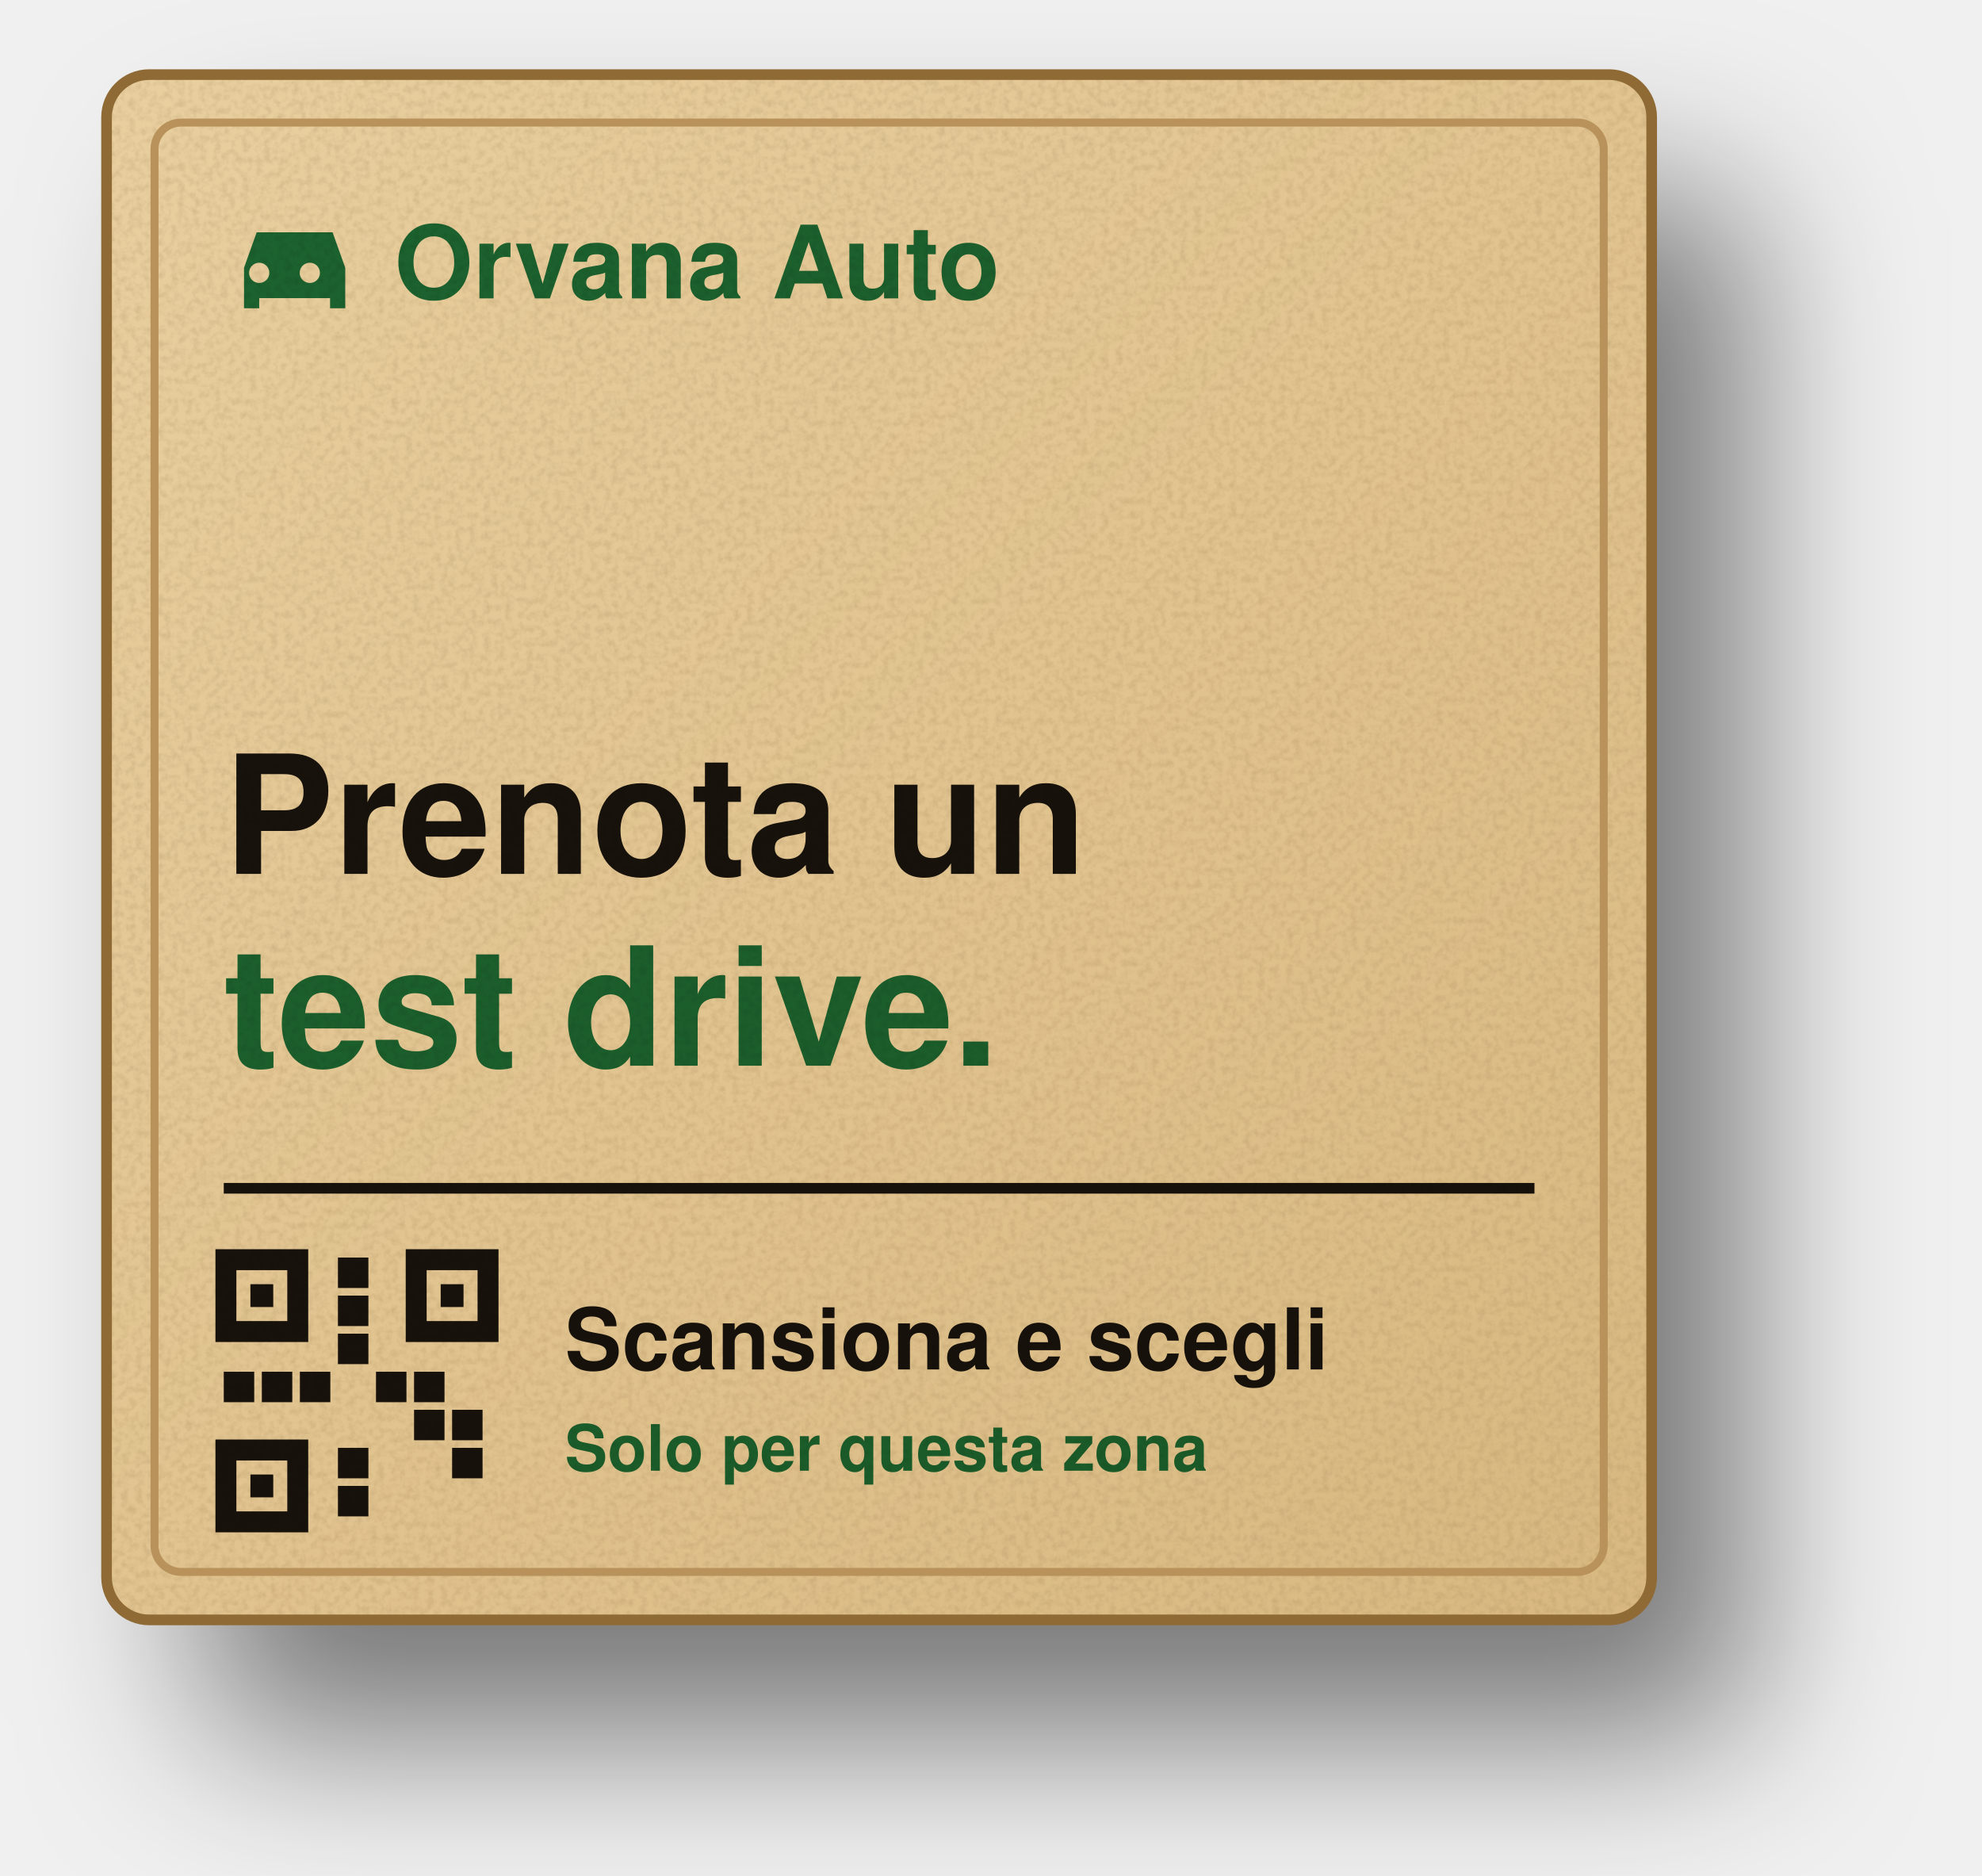
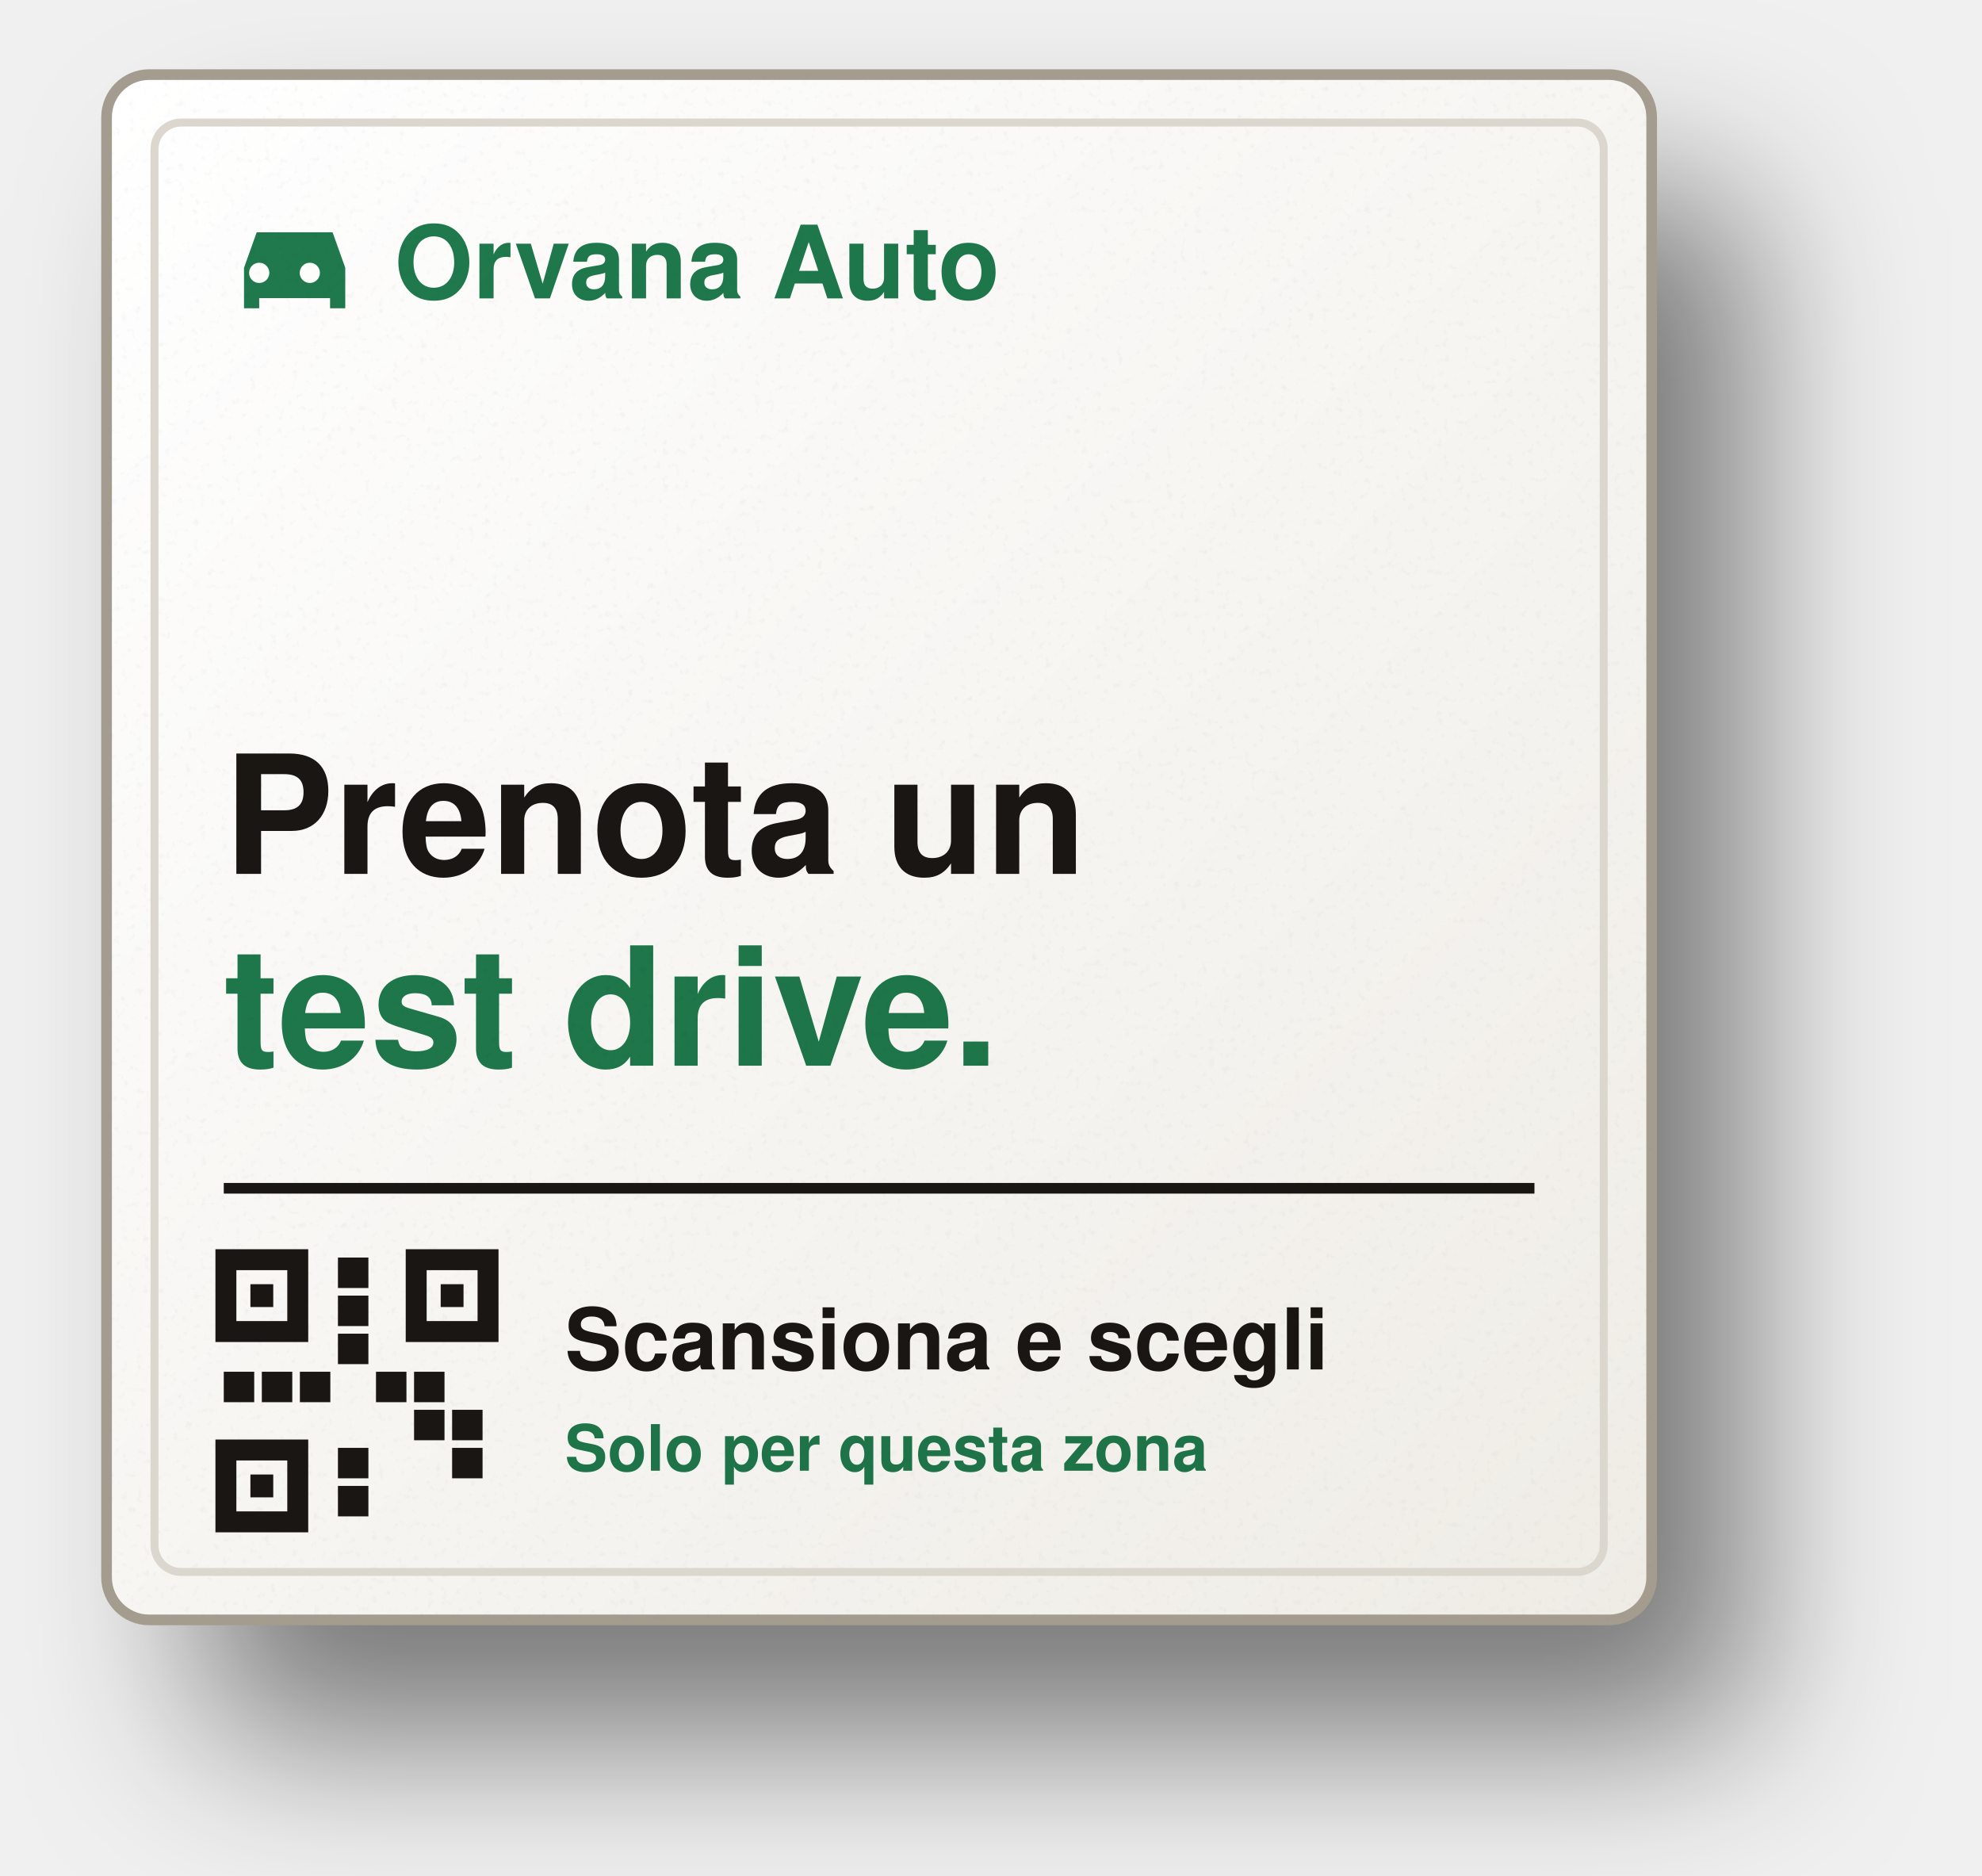
<svg xmlns="http://www.w3.org/2000/svg" viewBox="0 0 372 352" width="372" height="352">
  <defs>
    <filter id="grain" x="0" y="0" width="100%" height="100%">
      <feTurbulence type="fractalNoise" baseFrequency=".75" numOctaves="3" seed="7" result="n" />
-       <feColorMatrix in="n" values="0 0 0 0 .25 0 0 0 0 .15 0 0 0 0 .05 0 0 0 .9 -.35" result="g" />
+       <feColorMatrix in="n" values="0 0 0 0 .2 0 0 0 0 .2 0 0 0 0 .2 0 0 0 .5 -.3" result="g" />
      <feComposite in="g" in2="SourceAlpha" operator="in" />
    </filter>
    <filter id="blur" x="-30%" y="-30%" width="160%" height="160%">
      <feGaussianBlur stdDeviation="16" />
    </filter>
    <filter id="blur2" x="-30%" y="-30%" width="160%" height="160%">
      <feGaussianBlur stdDeviation="6" />
    </filter>
    <linearGradient id="gt" x1="0" y1="0" x2="1" y2="1">
-       <stop offset="0" stop-color="#E9CF9F" />
-       <stop offset="1" stop-color="#D8B880" />
+       <stop offset="0" stop-color="#FFFFFF" />
+       <stop offset="1" stop-color="#EFECE6" />
    </linearGradient>
    <linearGradient id="gl" x1="0" y1="0" x2="0" y2="1">
-       <stop offset="0" stop-color="#C79F65" />
-       <stop offset="1" stop-color="#AF8650" />
+       <stop offset="0" stop-color="#E4E0D8" />
+       <stop offset="1" stop-color="#D3CEC4" />
    </linearGradient>
    <linearGradient id="gr" x1="0" y1="0" x2="0" y2="1">
-       <stop offset="0" stop-color="#9E773F" />
-       <stop offset="1" stop-color="#85602F" />
+       <stop offset="0" stop-color="#C4BEB2" />
+       <stop offset="1" stop-color="#ADA699" />
    </linearGradient>
    <radialGradient id="bgA" cx=".5" cy=".45" r=".75">
      <stop offset="0" stop-color="#F4EFE6" />
      <stop offset="1" stop-color="#D9D1C3" />
    </radialGradient>
    <radialGradient id="bgB" cx=".5" cy=".45" r=".8">
      <stop offset="0" stop-color="#4a443d" />
      <stop offset="1" stop-color="#1d1a17" />
    </radialGradient>
    <linearGradient id="wood" x1="0" y1="0" x2="1" y2="0">
      <stop offset="0" stop-color="#3b2f25" />
      <stop offset=".5" stop-color="#4a3a2c" />
      <stop offset="1" stop-color="#352a21" />
    </linearGradient>
  </defs>
  <rect x="38" y="36" width="290" height="290" rx="8" fill="#000" opacity=".5" filter="url(#blur)" />
-   <rect x="20" y="14" width="290" height="290" rx="8" fill="url(#gt)" stroke="#8f6a34" stroke-width="2" />
+   <rect x="20" y="14" width="290" height="290" rx="8" fill="url(#gt)" stroke="#A39C8F" stroke-width="2" />
  <rect x="20" y="14" width="290" height="290" rx="8" filter="url(#grain)" opacity=".4" />
-   <rect x="29" y="23" width="272" height="272" rx="5" fill="none" stroke="#B8925A" stroke-width="1.5" />
+   <rect x="29" y="23" width="272" height="272" rx="5" fill="none" stroke="#DCD7CE" stroke-width="1.5" />
  <g transform="translate(20 14)" style="mix-blend-mode:multiply">
    <g transform="translate(22 22) scale(.95)">
      <path d="M4 15l2.5-7h15L24 15v8h-3v-2H7v2H4zm5 1a2 2 0 100 .01zm10 0a2 2 0 100 .01z" fill="#1F7A4D" />
    </g>
    <text x="54" y="42" font-family="Helvetica,Arial,sans-serif" font-weight="800" font-size="19" fill="#1F7A4D">Orvana Auto</text>
    <text x="22" y="150" font-family="Helvetica,Arial,sans-serif" font-weight="800" font-size="31" fill="#1A1714">Prenota un</text>
    <text x="22" y="186" font-family="Helvetica,Arial,sans-serif" font-weight="800" font-size="31" fill="#1F7A4D">test drive.</text>
    <rect x="22" y="208" width="246" height="2" fill="#1A1714" />
    <rect x="22" y="222" width="50" height="50" fill="#fff" />
    <rect x="22.4" y="222.4" width="13.486" height="13.486" fill="none" stroke="#1A1714" stroke-width="3.929" />
    <rect x="27.0" y="227.0" width="4.286" height="4.286" fill="#1A1714" />
    <rect x="58.114" y="222.4" width="13.486" height="13.486" fill="none" stroke="#1A1714" stroke-width="3.929" />
    <rect x="62.714" y="227.0" width="4.286" height="4.286" fill="#1A1714" />
    <rect x="22.4" y="258.114" width="13.486" height="13.486" fill="none" stroke="#1A1714" stroke-width="3.929" />
    <rect x="27.0" y="262.714" width="4.286" height="4.286" fill="#1A1714" />
    <rect x="22.0" y="243.429" width="5.714" height="5.714" fill="#1A1714" />
    <rect x="29.143" y="243.429" width="5.714" height="5.714" fill="#1A1714" />
    <rect x="36.286" y="243.429" width="5.714" height="5.714" fill="#1A1714" />
    <rect x="43.429" y="222.0" width="5.714" height="5.714" fill="#1A1714" />
    <rect x="43.429" y="229.143" width="5.714" height="5.714" fill="#1A1714" />
    <rect x="43.429" y="236.286" width="5.714" height="5.714" fill="#1A1714" />
    <rect x="43.429" y="257.714" width="5.714" height="5.714" fill="#1A1714" />
    <rect x="43.429" y="264.857" width="5.714" height="5.714" fill="#1A1714" />
    <rect x="50.571" y="243.429" width="5.714" height="5.714" fill="#1A1714" />
    <rect x="57.714" y="243.429" width="5.714" height="5.714" fill="#1A1714" />
    <rect x="57.714" y="250.571" width="5.714" height="5.714" fill="#1A1714" />
    <rect x="64.857" y="250.571" width="5.714" height="5.714" fill="#1A1714" />
    <rect x="64.857" y="257.714" width="5.714" height="5.714" fill="#1A1714" />
    <text x="86" y="243" font-family="Helvetica,Arial,sans-serif" font-weight="800" font-size="16" fill="#1A1714">Scansiona e scegli</text>
    <text x="86" y="262" font-family="Helvetica,Arial,sans-serif" font-weight="600" font-size="12" fill="#1F7A4D">Solo per questa zona</text>
  </g>
</svg>
